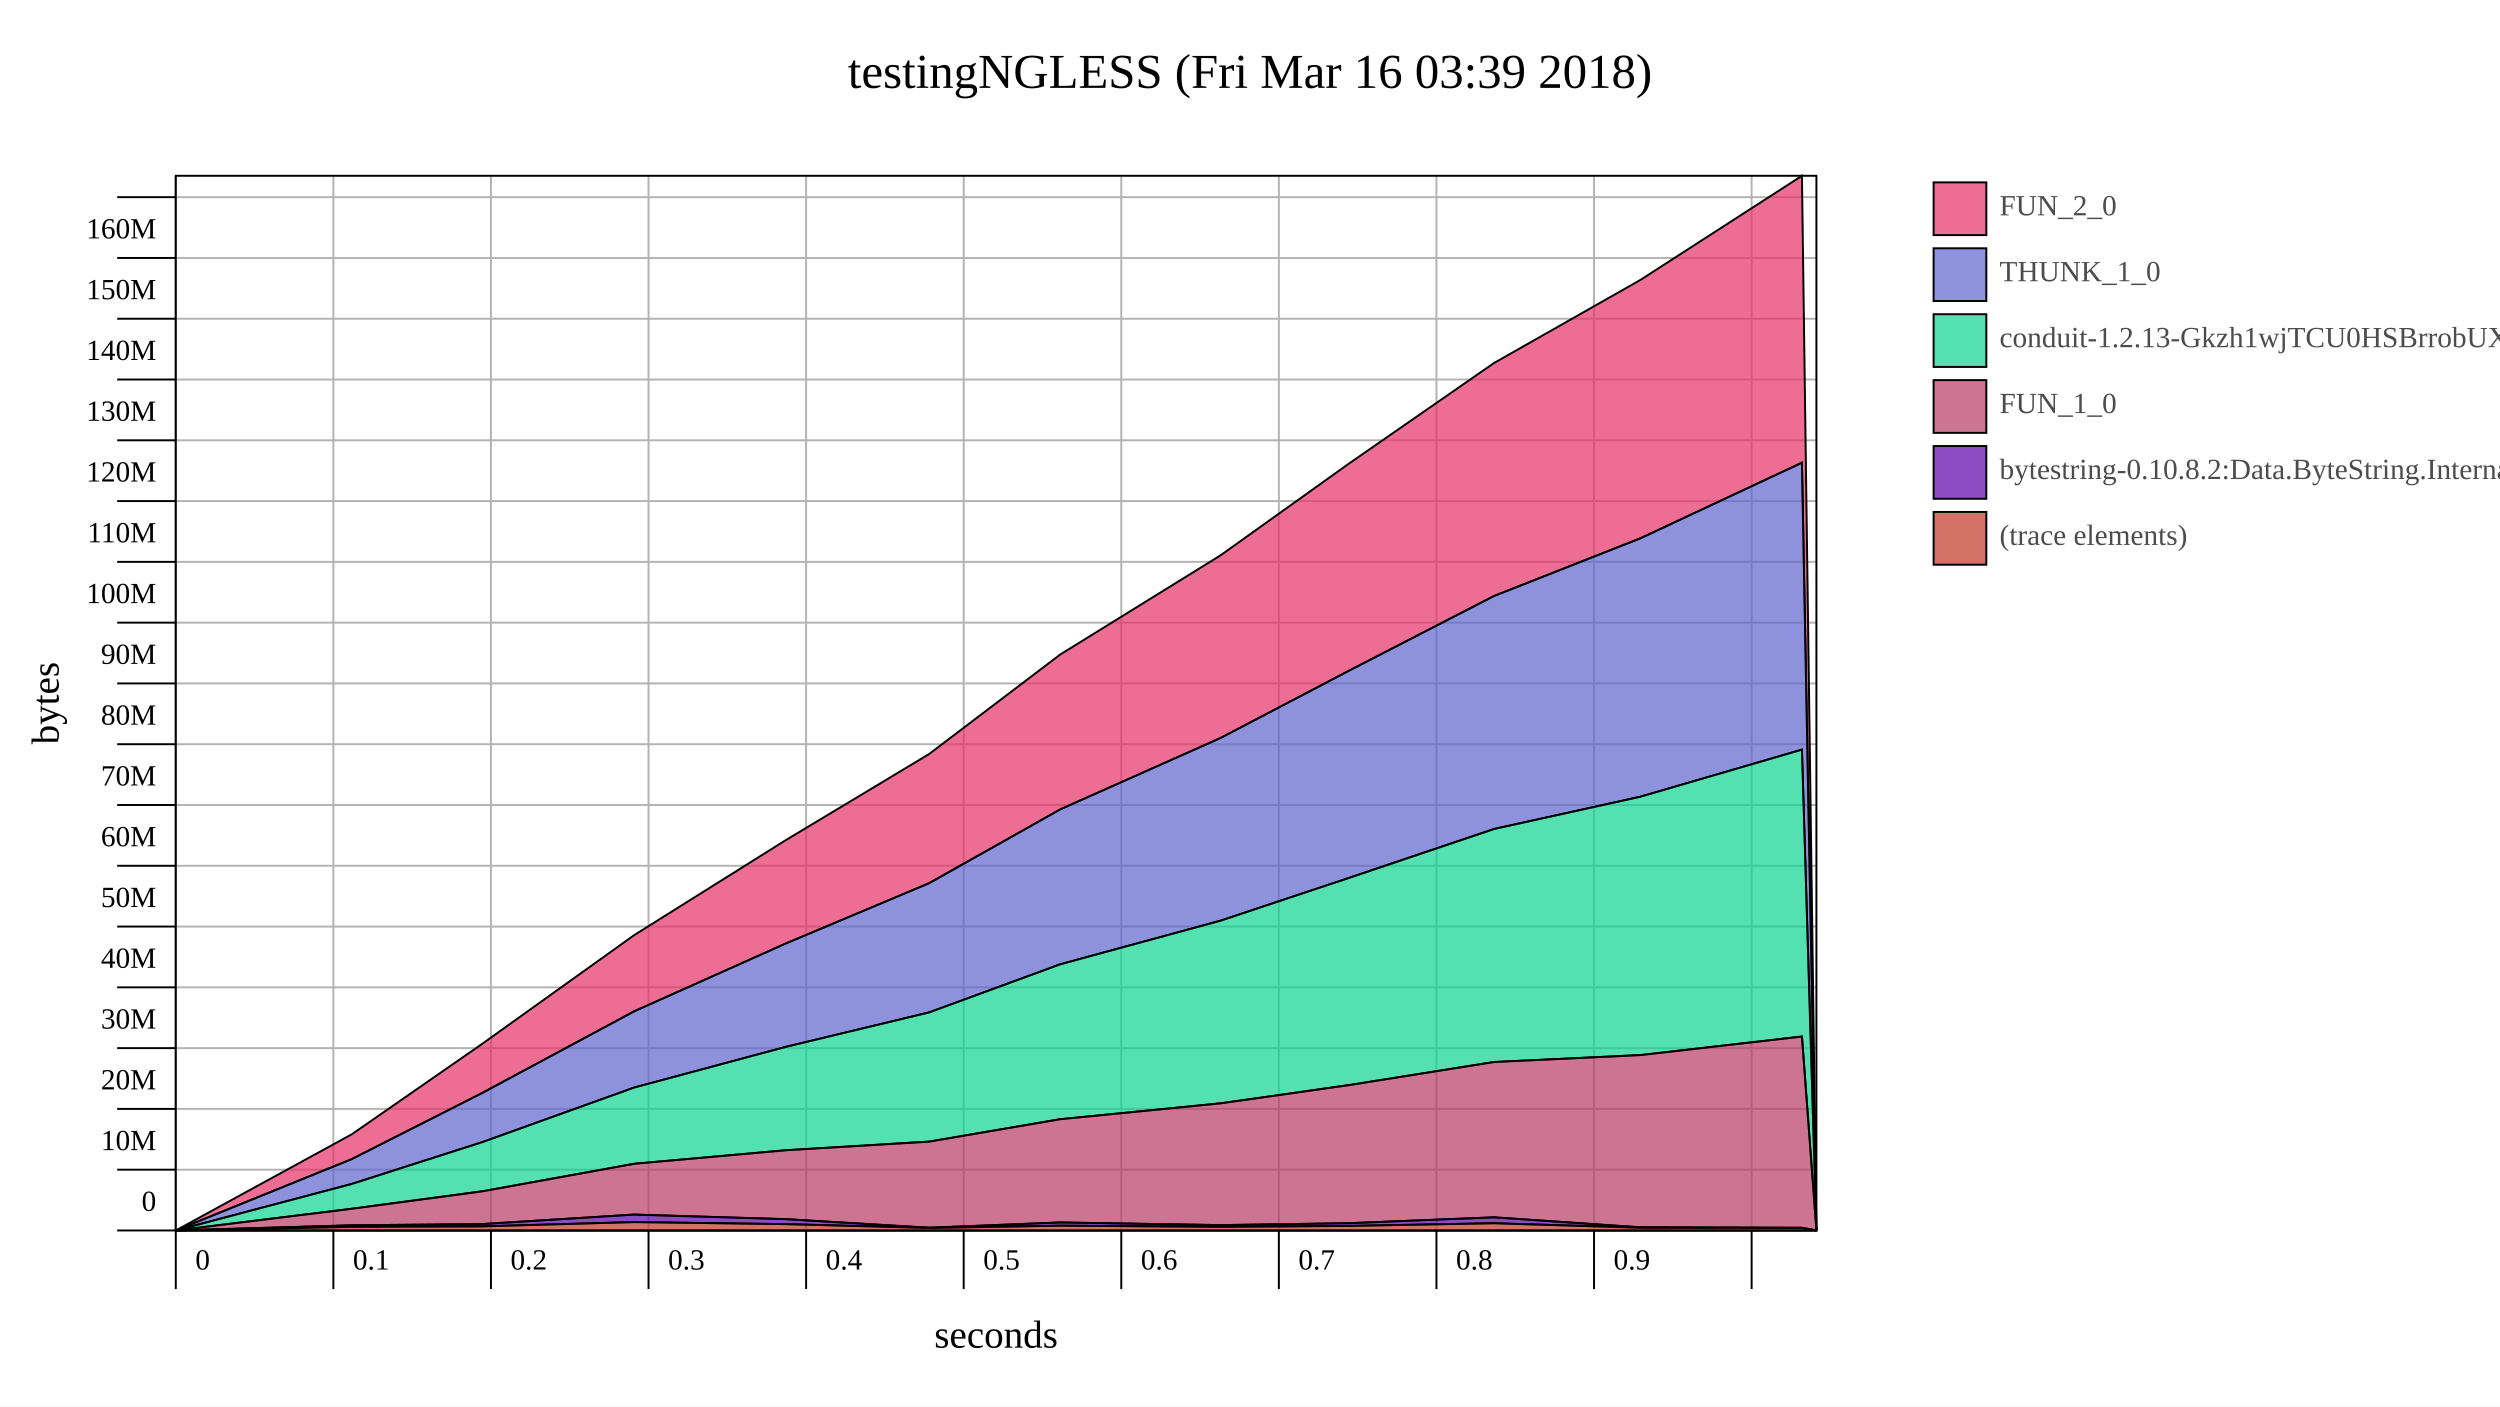
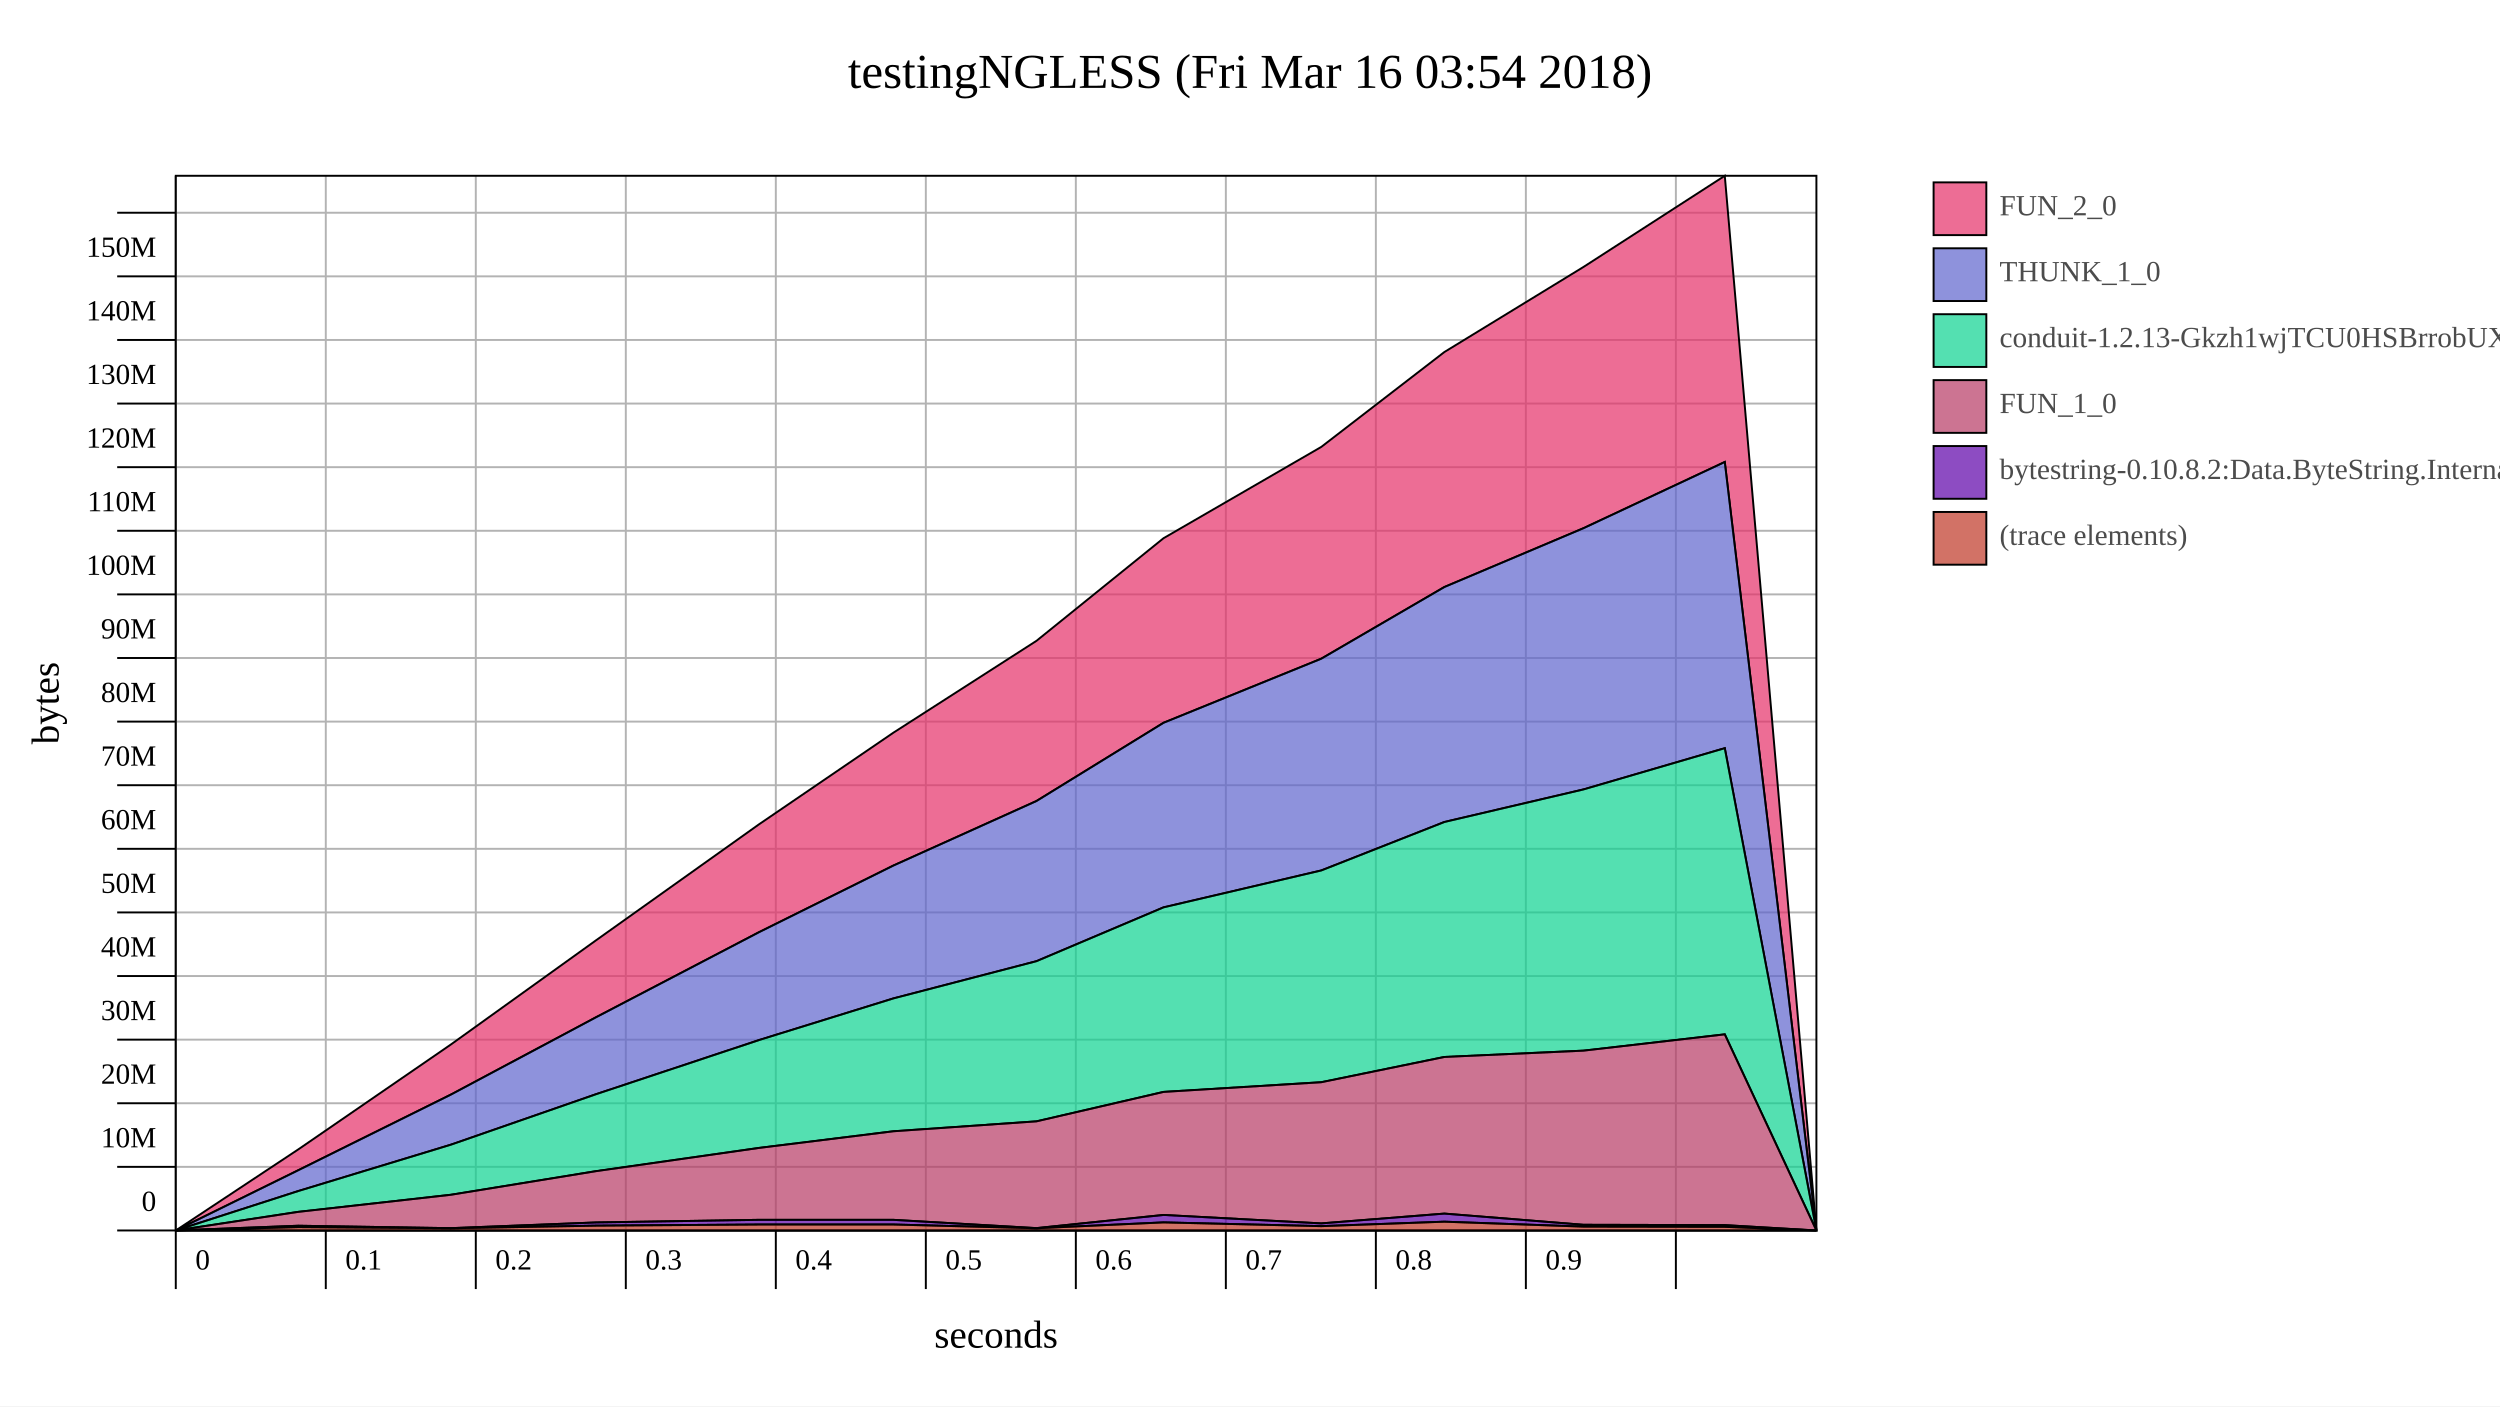
<svg xmlns="http://www.w3.org/2000/svg" version="1.0" width="1280.0" height="720.0">
  <defs>
</defs>
  <g fill="#ffffff">
    <rect x="0.0" y="0.0" width="1280.0" height="720.0" />
  </g>
  <g fill="#000000" stroke="#000000" stroke-width="1.0">
-     <text stroke="none" x="640.0" y="45.0" font-size="25.0" text-anchor="middle">testingNGLESS (Fri Mar 16 03:39 2018)</text>
+     <text stroke="none" x="640.0" y="45.0" font-size="25.0" text-anchor="middle">testingNGLESS (Fri Mar 16 03:54 2018)</text>
    <text stroke="none" transform="translate(30.0,360.0) rotate(-90.0)" font-size="20.0" text-anchor="middle">bytes</text>
    <text stroke="none" x="510.0" y="690.0" font-size="20.0" text-anchor="middle">seconds</text>
    <line x1="60.0" x2="930.0" y1="630.0" y2="630.0" />
    <text stroke="none" x="80.0" y="620.0" font-size="15.0" text-anchor="end">0</text>
-     <line x1="60.0" x2="930.0" y1="598.879" y2="598.879" />
-     <text stroke="none" x="80.0" y="588.879" font-size="15.0" text-anchor="end">10M</text>
-     <line x1="60.0" x2="930.0" y1="567.759" y2="567.759" />
-     <text stroke="none" x="80.0" y="557.759" font-size="15.0" text-anchor="end">20M</text>
-     <line x1="60.0" x2="930.0" y1="536.638" y2="536.638" />
-     <text stroke="none" x="80.0" y="526.638" font-size="15.0" text-anchor="end">30M</text>
-     <line x1="60.0" x2="930.0" y1="505.518" y2="505.518" />
-     <text stroke="none" x="80.0" y="495.518" font-size="15.0" text-anchor="end">40M</text>
-     <line x1="60.0" x2="930.0" y1="474.397" y2="474.397" />
-     <text stroke="none" x="80.0" y="464.397" font-size="15.0" text-anchor="end">50M</text>
-     <line x1="60.0" x2="930.0" y1="443.276" y2="443.276" />
-     <text stroke="none" x="80.0" y="433.276" font-size="15.0" text-anchor="end">60M</text>
-     <line x1="60.0" x2="930.0" y1="412.156" y2="412.156" />
-     <text stroke="none" x="80.0" y="402.156" font-size="15.0" text-anchor="end">70M</text>
-     <line x1="60.0" x2="930.0" y1="381.035" y2="381.035" />
-     <text stroke="none" x="80.0" y="371.035" font-size="15.0" text-anchor="end">80M</text>
-     <line x1="60.0" x2="930.0" y1="349.915" y2="349.915" />
-     <text stroke="none" x="80.0" y="339.915" font-size="15.0" text-anchor="end">90M</text>
-     <line x1="60.0" x2="930.0" y1="318.794" y2="318.794" />
-     <text stroke="none" x="80.0" y="308.794" font-size="15.0" text-anchor="end">100M</text>
-     <line x1="60.0" x2="930.0" y1="287.673" y2="287.673" />
-     <text stroke="none" x="80.0" y="277.673" font-size="15.0" text-anchor="end">110M</text>
-     <line x1="60.0" x2="930.0" y1="256.553" y2="256.553" />
-     <text stroke="none" x="80.0" y="246.553" font-size="15.0" text-anchor="end">120M</text>
-     <line x1="60.0" x2="930.0" y1="225.432" y2="225.432" />
-     <text stroke="none" x="80.0" y="215.432" font-size="15.0" text-anchor="end">130M</text>
-     <line x1="60.0" x2="930.0" y1="194.311" y2="194.311" />
-     <text stroke="none" x="80.0" y="184.311" font-size="15.0" text-anchor="end">140M</text>
-     <line x1="60.0" x2="930.0" y1="163.191" y2="163.191" />
-     <text stroke="none" x="80.0" y="153.191" font-size="15.0" text-anchor="end">150M</text>
-     <line x1="60.0" x2="930.0" y1="132.07" y2="132.07" />
-     <text stroke="none" x="80.0" y="122.07" font-size="15.0" text-anchor="end">160M</text>
-     <line x1="60.0" x2="930.0" y1="100.95" y2="100.95" />
+     <line x1="60.0" x2="930.0" y1="597.433" y2="597.433" />
+     <text stroke="none" x="80.0" y="587.433" font-size="15.0" text-anchor="end">10M</text>
+     <line x1="60.0" x2="930.0" y1="564.865" y2="564.865" />
+     <text stroke="none" x="80.0" y="554.865" font-size="15.0" text-anchor="end">20M</text>
+     <line x1="60.0" x2="930.0" y1="532.298" y2="532.298" />
+     <text stroke="none" x="80.0" y="522.298" font-size="15.0" text-anchor="end">30M</text>
+     <line x1="60.0" x2="930.0" y1="499.731" y2="499.731" />
+     <text stroke="none" x="80.0" y="489.731" font-size="15.0" text-anchor="end">40M</text>
+     <line x1="60.0" x2="930.0" y1="467.163" y2="467.163" />
+     <text stroke="none" x="80.0" y="457.163" font-size="15.0" text-anchor="end">50M</text>
+     <line x1="60.0" x2="930.0" y1="434.596" y2="434.596" />
+     <text stroke="none" x="80.0" y="424.596" font-size="15.0" text-anchor="end">60M</text>
+     <line x1="60.0" x2="930.0" y1="402.029" y2="402.029" />
+     <text stroke="none" x="80.0" y="392.029" font-size="15.0" text-anchor="end">70M</text>
+     <line x1="60.0" x2="930.0" y1="369.462" y2="369.462" />
+     <text stroke="none" x="80.0" y="359.462" font-size="15.0" text-anchor="end">80M</text>
+     <line x1="60.0" x2="930.0" y1="336.894" y2="336.894" />
+     <text stroke="none" x="80.0" y="326.894" font-size="15.0" text-anchor="end">90M</text>
+     <line x1="60.0" x2="930.0" y1="304.327" y2="304.327" />
+     <text stroke="none" x="80.0" y="294.327" font-size="15.0" text-anchor="end">100M</text>
+     <line x1="60.0" x2="930.0" y1="271.76" y2="271.76" />
+     <text stroke="none" x="80.0" y="261.76" font-size="15.0" text-anchor="end">110M</text>
+     <line x1="60.0" x2="930.0" y1="239.192" y2="239.192" />
+     <text stroke="none" x="80.0" y="229.192" font-size="15.0" text-anchor="end">120M</text>
+     <line x1="60.0" x2="930.0" y1="206.625" y2="206.625" />
+     <text stroke="none" x="80.0" y="196.625" font-size="15.0" text-anchor="end">130M</text>
+     <line x1="60.0" x2="930.0" y1="174.058" y2="174.058" />
+     <text stroke="none" x="80.0" y="164.058" font-size="15.0" text-anchor="end">140M</text>
+     <line x1="60.0" x2="930.0" y1="141.49" y2="141.49" />
+     <text stroke="none" x="80.0" y="131.49" font-size="15.0" text-anchor="end">150M</text>
+     <line x1="60.0" x2="930.0" y1="108.923" y2="108.923" />
    <line x1="90.0" x2="90.0" y1="660.0" y2="90.0" />
    <text stroke="none" x="100.0" y="650.0" font-size="15.0" text-anchor="start">0</text>
-     <line x1="170.683" x2="170.683" y1="660.0" y2="90.0" />
-     <text stroke="none" x="180.683" y="650.0" font-size="15.0" text-anchor="start">0.1</text>
-     <line x1="251.365" x2="251.365" y1="660.0" y2="90.0" />
-     <text stroke="none" x="261.365" y="650.0" font-size="15.0" text-anchor="start">0.2</text>
-     <line x1="332.048" x2="332.048" y1="660.0" y2="90.0" />
-     <text stroke="none" x="342.048" y="650.0" font-size="15.0" text-anchor="start">0.3</text>
-     <line x1="412.731" x2="412.731" y1="660.0" y2="90.0" />
-     <text stroke="none" x="422.731" y="650.0" font-size="15.0" text-anchor="start">0.4</text>
-     <line x1="493.414" x2="493.414" y1="660.0" y2="90.0" />
-     <text stroke="none" x="503.414" y="650.0" font-size="15.0" text-anchor="start">0.5</text>
-     <line x1="574.096" x2="574.096" y1="660.0" y2="90.0" />
-     <text stroke="none" x="584.096" y="650.0" font-size="15.0" text-anchor="start">0.6</text>
-     <line x1="654.779" x2="654.779" y1="660.0" y2="90.0" />
-     <text stroke="none" x="664.779" y="650.0" font-size="15.0" text-anchor="start">0.7</text>
-     <line x1="735.462" x2="735.462" y1="660.0" y2="90.0" />
-     <text stroke="none" x="745.462" y="650.0" font-size="15.0" text-anchor="start">0.8</text>
-     <line x1="816.145" x2="816.145" y1="660.0" y2="90.0" />
-     <text stroke="none" x="826.145" y="650.0" font-size="15.0" text-anchor="start">0.9</text>
-     <line x1="896.827" x2="896.827" y1="660.0" y2="90.0" />
+     <line x1="166.805" x2="166.805" y1="660.0" y2="90.0" />
+     <text stroke="none" x="176.805" y="650.0" font-size="15.0" text-anchor="start">0.1</text>
+     <line x1="243.609" x2="243.609" y1="660.0" y2="90.0" />
+     <text stroke="none" x="253.609" y="650.0" font-size="15.0" text-anchor="start">0.2</text>
+     <line x1="320.414" x2="320.414" y1="660.0" y2="90.0" />
+     <text stroke="none" x="330.414" y="650.0" font-size="15.0" text-anchor="start">0.3</text>
+     <line x1="397.218" x2="397.218" y1="660.0" y2="90.0" />
+     <text stroke="none" x="407.218" y="650.0" font-size="15.0" text-anchor="start">0.4</text>
+     <line x1="474.023" x2="474.023" y1="660.0" y2="90.0" />
+     <text stroke="none" x="484.023" y="650.0" font-size="15.0" text-anchor="start">0.5</text>
+     <line x1="550.827" x2="550.827" y1="660.0" y2="90.0" />
+     <text stroke="none" x="560.827" y="650.0" font-size="15.0" text-anchor="start">0.6</text>
+     <line x1="627.632" x2="627.632" y1="660.0" y2="90.0" />
+     <text stroke="none" x="637.632" y="650.0" font-size="15.0" text-anchor="start">0.7</text>
+     <line x1="704.437" x2="704.437" y1="660.0" y2="90.0" />
+     <text stroke="none" x="714.437" y="650.0" font-size="15.0" text-anchor="start">0.8</text>
+     <line x1="781.241" x2="781.241" y1="660.0" y2="90.0" />
+     <text stroke="none" x="791.241" y="650.0" font-size="15.0" text-anchor="start">0.9</text>
+     <line x1="858.046" x2="858.046" y1="660.0" y2="90.0" />
    <g fill-opacity="0.7">
      <g fill="#ffffff">
        <rect x="90.0" y="90.0" width="840.0" height="540.0" />
      </g>
      <g fill="#e63068">
-         <path d="M 90.0,630.0 L 180.091,593.476 L 246.931,559.592 L 324.685,517.81 L 402.344,483.064 L 475.71,452.209 L 542.859,414.405 L 624.968,377.837 L 690.711,343.4 L 764.971,305.14 L 839.857,275.631 L 922.591,236.904 L 930.0,630.0 L 930.0,630.0 L 922.591,90.0 L 839.857,143.339 L 764.971,185.836 L 690.711,237.315 L 624.968,284.3 L 542.859,335.09 L 475.71,386.058 L 402.344,430.132 L 324.685,478.787 L 246.931,534.413 L 180.091,580.77 L 90.0,630.0 L 90.0,630.0 Z" />
+         <path d="M 90.0,630.0 L 152.74,599.141 L 230.836,560.437 L 305.229,520.803 L 388.592,477.292 L 457.425,443.157 L 530.672,410.116 L 595.728,370.065 L 676.477,337.255 L 739.526,300.546 L 810.751,270.43 L 883.087,236.532 L 930.0,630.0 L 930.0,630.0 L 883.087,90.0 L 810.751,136.675 L 739.526,180.234 L 676.477,228.828 L 595.728,275.565 L 530.672,328.106 L 457.425,375.127 L 388.592,422.065 L 305.229,481.393 L 230.836,534.791 L 152.74,588.478 L 90.0,630.0 L 90.0,630.0 Z" />
      </g>
      <g fill="#5e65cd">
-         <path d="M 90.0,630.0 L 180.091,606.181 L 246.931,584.771 L 324.685,556.831 L 402.344,535.993 L 475.71,518.357 L 542.859,493.716 L 624.968,471.372 L 690.711,449.482 L 764.971,424.441 L 839.857,407.92 L 922.591,383.804 L 930.0,630.0 L 930.0,630.0 L 922.591,236.904 L 839.857,275.631 L 764.971,305.14 L 690.711,343.4 L 624.968,377.837 L 542.859,414.405 L 475.71,452.209 L 402.344,483.064 L 324.685,517.81 L 246.931,559.592 L 180.091,593.476 L 90.0,630.0 L 90.0,630.0 Z" />
+         <path d="M 90.0,630.0 L 152.74,609.805 L 230.836,586.082 L 305.229,560.212 L 388.592,532.518 L 457.425,511.185 L 530.672,492.123 L 595.728,464.563 L 676.477,445.678 L 739.526,420.854 L 810.751,404.182 L 883.087,383.06 L 930.0,630.0 L 930.0,630.0 L 883.087,236.532 L 810.751,270.43 L 739.526,300.546 L 676.477,337.255 L 595.728,370.065 L 530.672,410.116 L 457.425,443.157 L 388.592,477.292 L 305.229,520.803 L 230.836,560.437 L 152.74,599.141 L 90.0,630.0 L 90.0,630.0 Z" />
      </g>
      <g fill="#0cd390">
-         <path d="M 90.0,630.0 L 180.091,618.886 L 246.931,609.948 L 324.685,595.851 L 402.344,588.92 L 475.71,584.503 L 542.859,573.025 L 624.968,564.902 L 690.711,555.56 L 764.971,543.737 L 839.857,540.203 L 922.591,530.699 L 930.0,630.0 L 930.0,630.0 L 922.591,383.804 L 839.857,407.92 L 764.971,424.441 L 690.711,449.482 L 624.968,471.372 L 542.859,493.716 L 475.71,518.357 L 402.344,535.993 L 324.685,556.831 L 246.931,584.771 L 180.091,606.181 L 90.0,630.0 L 90.0,630.0 Z" />
+         <path d="M 90.0,630.0 L 152.74,620.467 L 230.836,611.725 L 305.229,599.619 L 388.592,587.741 L 457.425,579.21 L 530.672,574.128 L 595.728,559.057 L 676.477,554.098 L 739.526,541.158 L 810.751,537.928 L 883.087,529.582 L 930.0,630.0 L 930.0,630.0 L 883.087,383.06 L 810.751,404.182 L 739.526,420.854 L 676.477,445.678 L 595.728,464.563 L 530.672,492.123 L 457.425,511.185 L 388.592,532.518 L 305.229,560.212 L 230.836,586.082 L 152.74,609.805 L 90.0,630.0 L 90.0,630.0 Z" />
      </g>
      <g fill="#b73964">
-         <path d="M 90.0,630.0 L 180.091,627.356 L 246.931,626.734 L 324.685,621.865 L 402.344,624.206 L 475.71,628.601 L 542.859,625.898 L 624.968,627.256 L 690.711,626.28 L 764.971,623.268 L 839.857,628.393 L 922.591,628.63 L 930.0,630.0 L 930.0,630.0 L 922.591,530.699 L 839.857,540.203 L 764.971,543.737 L 690.711,555.56 L 624.968,564.902 L 542.859,573.025 L 475.71,584.503 L 402.344,588.92 L 324.685,595.851 L 246.931,609.948 L 180.091,618.886 L 90.0,630.0 L 90.0,630.0 Z" />
+         <path d="M 90.0,630.0 L 152.74,627.576 L 230.836,628.822 L 305.229,625.891 L 388.592,624.557 L 457.425,624.561 L 530.672,628.798 L 595.728,622.053 L 676.477,626.378 L 739.526,621.362 L 810.751,627.093 L 883.087,627.264 L 930.0,630.0 L 930.0,630.0 L 883.087,529.582 L 810.751,537.928 L 739.526,541.158 L 676.477,554.098 L 595.728,559.057 L 530.672,574.128 L 457.425,579.21 L 388.592,587.741 L 305.229,599.619 L 230.836,611.725 L 152.74,620.467 L 90.0,630.0 L 90.0,630.0 Z" />
      </g>
      <g fill="#5d01a8">
-         <path d="M 90.0,630.0 L 180.091,628.134 L 246.931,627.904 L 324.685,625.71 L 402.344,626.756 L 475.71,628.707 L 542.859,627.546 L 624.968,628.132 L 690.711,627.672 L 764.971,626.295 L 839.857,628.591 L 922.591,628.704 L 930.0,630.0 L 930.0,630.0 L 922.591,628.63 L 839.857,628.393 L 764.971,623.268 L 690.711,626.28 L 624.968,627.256 L 542.859,625.898 L 475.71,628.601 L 402.344,624.206 L 324.685,621.865 L 246.931,626.734 L 180.091,627.356 L 90.0,630.0 L 90.0,630.0 Z" />
+         <path d="M 90.0,630.0 L 152.74,628.272 L 230.836,628.872 L 305.229,627.537 L 388.592,626.95 L 457.425,626.948 L 530.672,628.87 L 595.728,625.866 L 676.477,627.788 L 739.526,625.505 L 810.751,628.027 L 883.087,628.147 L 930.0,630.0 L 930.0,630.0 L 883.087,627.264 L 810.751,627.093 L 739.526,621.362 L 676.477,626.378 L 595.728,622.053 L 530.672,628.798 L 457.425,624.561 L 388.592,624.557 L 305.229,625.891 L 230.836,628.822 L 152.74,627.576 L 90.0,630.0 L 90.0,630.0 Z" />
      </g>
      <g fill="#bf3725">
-         <path d="M 90.0,630.0 L 180.091,630.0 L 246.931,630.0 L 324.685,630.0 L 402.344,630.0 L 475.71,630.0 L 542.859,630.0 L 624.968,630.0 L 690.711,630.0 L 764.971,630.0 L 839.857,630.0 L 922.591,630.0 L 930.0,630.0 L 930.0,630.0 L 922.591,628.704 L 839.857,628.591 L 764.971,626.295 L 690.711,627.672 L 624.968,628.132 L 542.859,627.546 L 475.71,628.707 L 402.344,626.756 L 324.685,625.71 L 246.931,627.904 L 180.091,628.134 L 90.0,630.0 L 90.0,630.0 Z" />
+         <path d="M 90.0,630.0 L 152.74,630.0 L 230.836,630.0 L 305.229,630.0 L 388.592,630.0 L 457.425,630.0 L 530.672,630.0 L 595.728,630.0 L 676.477,630.0 L 739.526,630.0 L 810.751,630.0 L 883.087,630.0 L 930.0,630.0 L 930.0,630.0 L 883.087,628.147 L 810.751,628.027 L 739.526,625.505 L 676.477,627.788 L 595.728,625.866 L 530.672,628.87 L 457.425,626.948 L 388.592,626.95 L 305.229,627.537 L 230.836,628.872 L 152.74,628.272 L 90.0,630.0 L 90.0,630.0 Z" />
      </g>
      <g fill="#e63068">
        <rect x="990.0" y="93.375" width="27.0" height="27.0" />
      </g>
      <text stroke="none" x="1023.75" y="110.25" font-size="15.0" text-anchor="start">FUN_2_0</text>
      <g fill="#5e65cd">
        <rect x="990.0" y="127.125" width="27.0" height="27.0" />
      </g>
      <text stroke="none" x="1023.75" y="144.0" font-size="15.0" text-anchor="start">THUNK_1_0</text>
      <g fill="#0cd390">
        <rect x="990.0" y="160.875" width="27.0" height="27.0" />
      </g>
      <text stroke="none" x="1023.75" y="177.75" font-size="15.0" text-anchor="start">conduit-1.2.13-Gkzh1wjTCU0HSBrrobUX8c:Data.Conduit.Internal.Pipe.NeedInput</text>
      <g fill="#b73964">
        <rect x="990.0" y="194.625" width="27.0" height="27.0" />
      </g>
      <text stroke="none" x="1023.75" y="211.5" font-size="15.0" text-anchor="start">FUN_1_0</text>
      <g fill="#5d01a8">
        <rect x="990.0" y="228.375" width="27.0" height="27.0" />
      </g>
      <text stroke="none" x="1023.75" y="245.25" font-size="15.0" text-anchor="start">bytestring-0.10.8.2:Data.ByteString.Internal.PS</text>
      <g fill="#bf3725">
        <rect x="990.0" y="262.125" width="27.0" height="27.0" />
      </g>
      <text stroke="none" x="1023.75" y="279.0" font-size="15.0" text-anchor="start">(trace elements)</text>
    </g>
  </g>
</svg>
